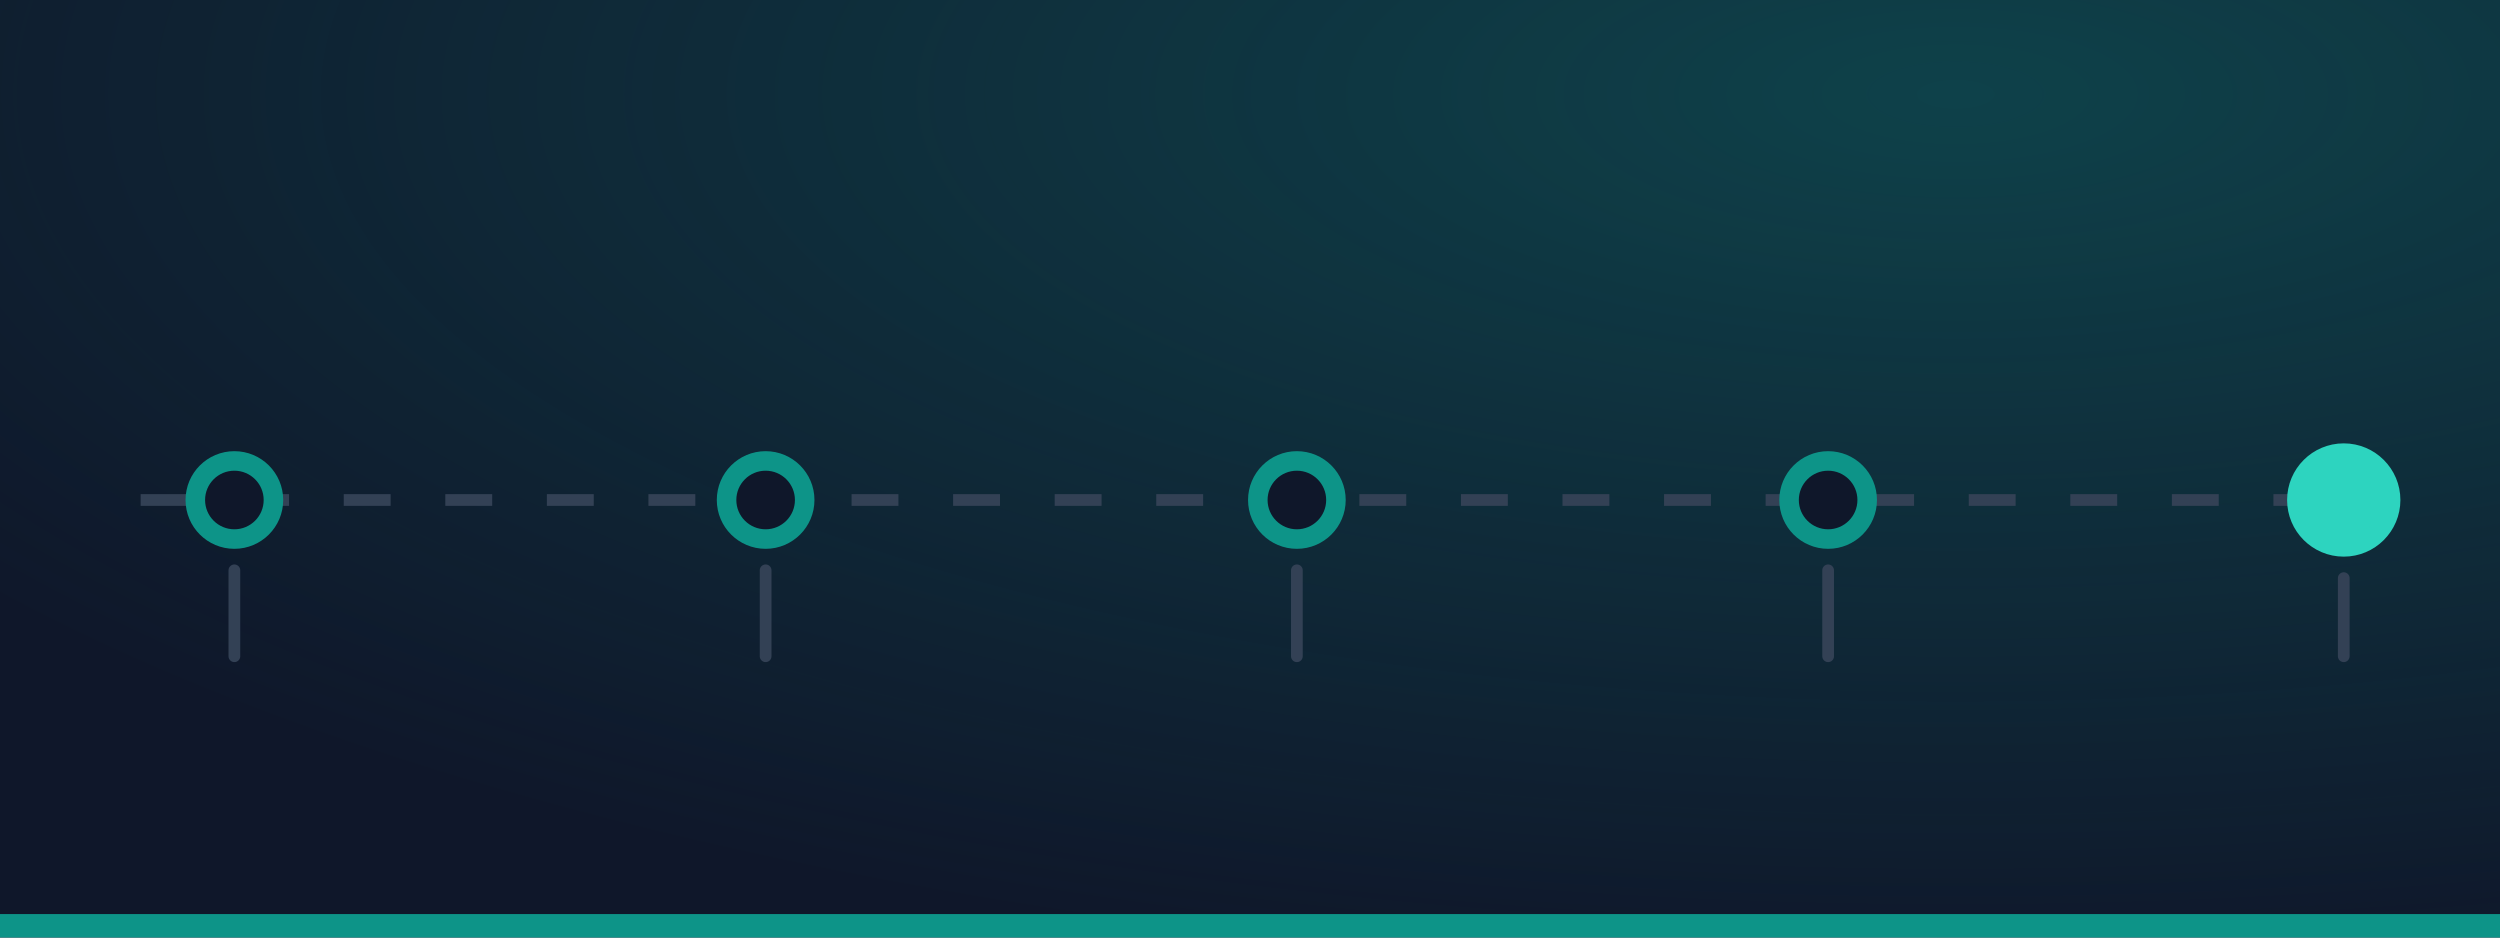
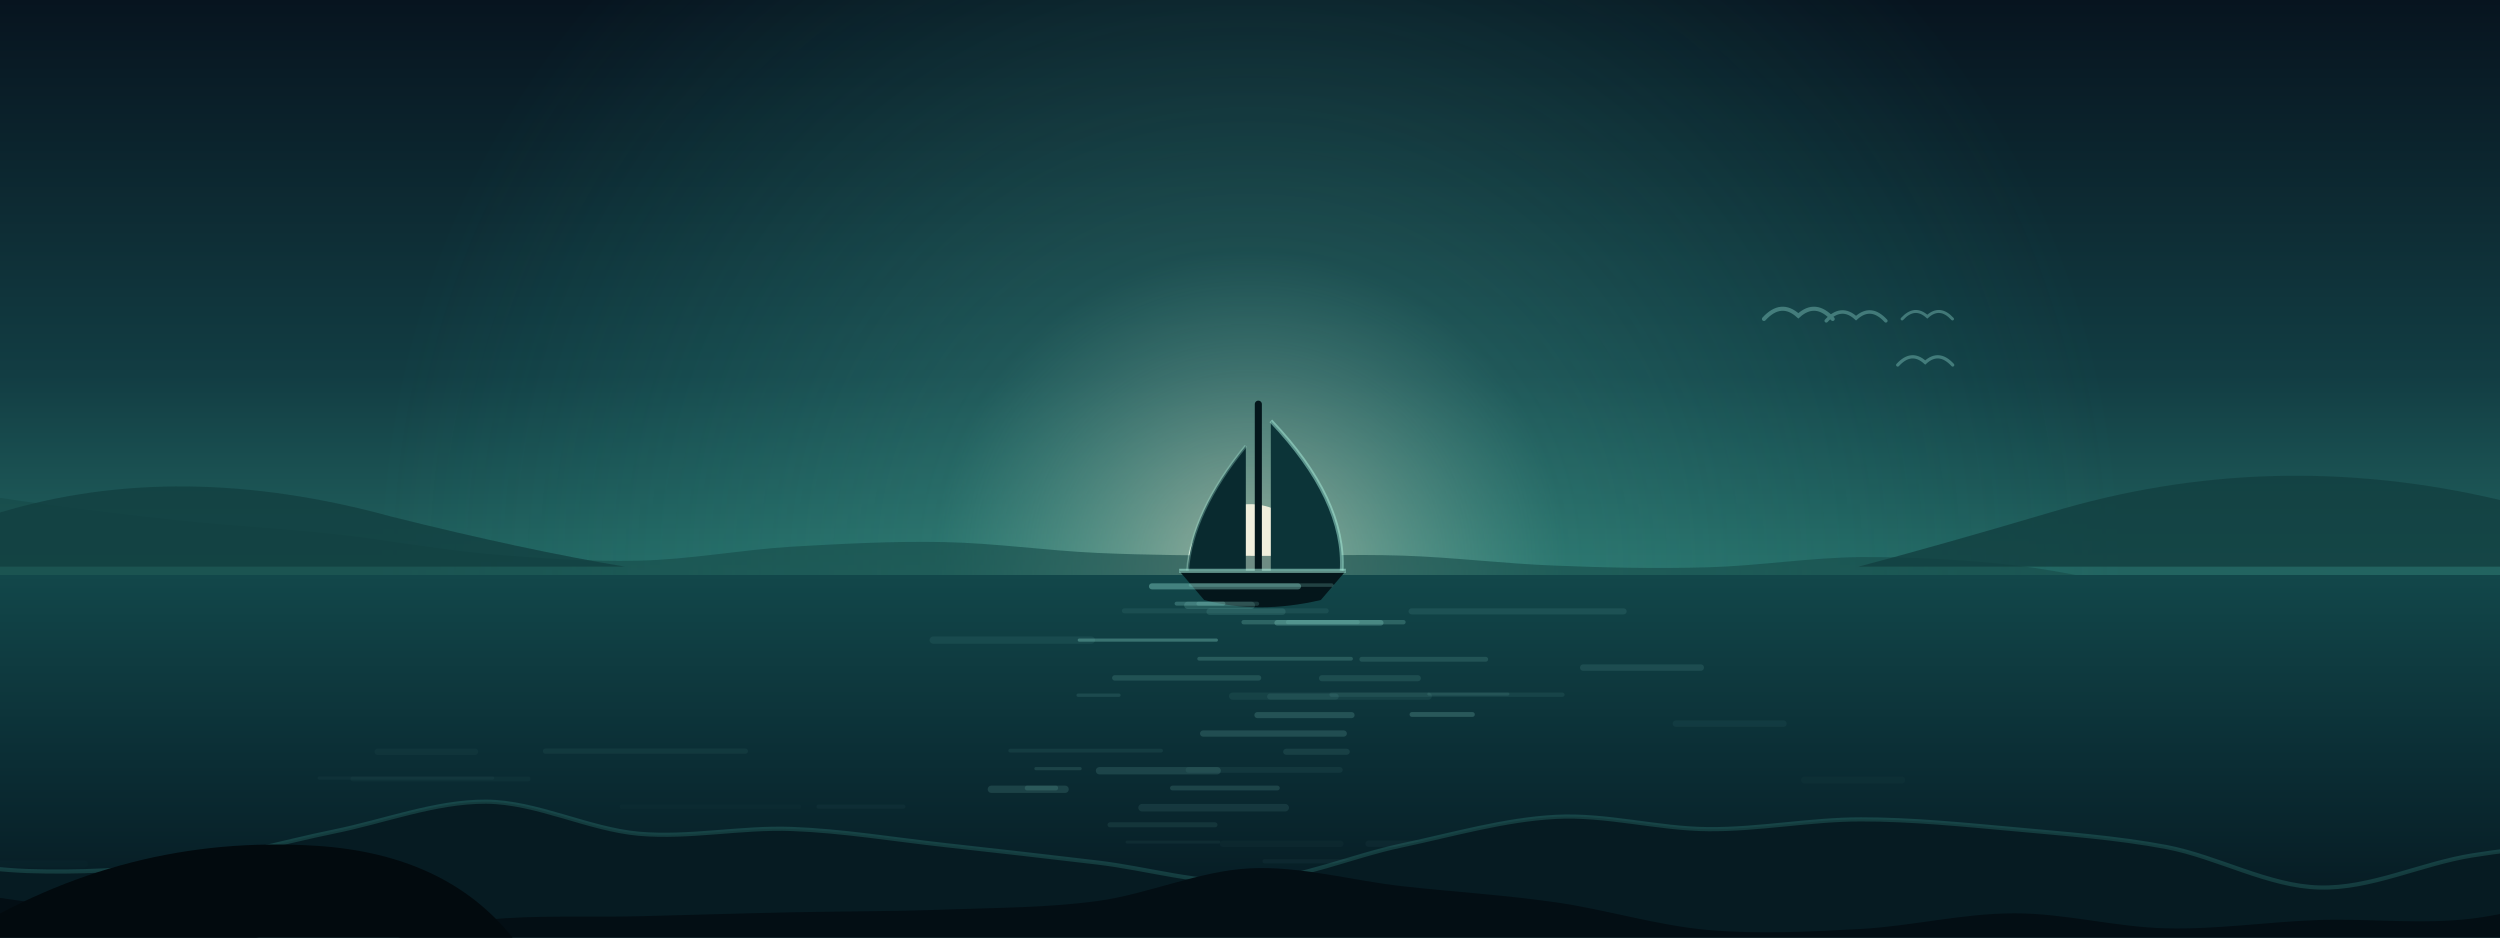
- <svg xmlns="http://www.w3.org/2000/svg" viewBox="0 0 320 120" width="320" height="120" preserveAspectRatio="xMidYMid slice">
+ <svg xmlns="http://www.w3.org/2000/svg" viewBox="0 0 1200 450" width="1200" height="450" preserveAspectRatio="xMidYMid slice">
  <defs>
-     <radialGradient id="g" cx="0.78" cy="0.1" r="0.95">
-       <stop offset="0" stop-color="#0D9488" stop-opacity="0.34" />
-       <stop offset="1" stop-color="#0D9488" stop-opacity="0" />
+     <linearGradient id="g1" x1="0" y1="0" x2="0" y2="450" gradientUnits="userSpaceOnUse">
+       <stop offset="0" stop-color="#07141F" />
+       <stop offset="0.4" stop-color="#123D43" />
+       <stop offset="0.74" stop-color="#2C7C72" />
+       <stop offset="1" stop-color="#8CD5BE" />
+     </linearGradient>
+     <radialGradient id="g2" cx="600" cy="272" r="420" gradientUnits="userSpaceOnUse">
+       <stop offset="0" stop-color="#FFF2D6" stop-opacity="0.55" />
+       <stop offset="0.36" stop-color="#5FD6BF" stop-opacity="0.18" />
+       <stop offset="1" stop-color="#2DD4BF" stop-opacity="0" />
    </radialGradient>
+     <linearGradient id="g3" x1="0" y1="276" x2="0" y2="450" gradientUnits="userSpaceOnUse">
+       <stop offset="0" stop-color="#12474A" />
+       <stop offset="0.5" stop-color="#0B2E35" />
+       <stop offset="1" stop-color="#05161E" />
+     </linearGradient>
  </defs>
-   <rect width="320" height="120" fill="#0F172A" />
-   <rect width="320" height="120" fill="url(#g)" />
-   <line x1="18" y1="64" x2="302" y2="64" stroke="#334155" stroke-width="1.5" stroke-dasharray="6 7" />
-   <circle cx="30" cy="64" r="5" fill="#0F172A" stroke="#0D9488" stroke-width="2.5" />
-   <line x1="30" y1="73" x2="30" y2="84" stroke="#334155" stroke-width="1.5" stroke-linecap="round" />
-   <circle cx="98" cy="64" r="5" fill="#0F172A" stroke="#0D9488" stroke-width="2.5" />
-   <line x1="98" y1="73" x2="98" y2="84" stroke="#334155" stroke-width="1.5" stroke-linecap="round" />
-   <circle cx="166" cy="64" r="5" fill="#0F172A" stroke="#0D9488" stroke-width="2.5" />
-   <line x1="166" y1="73" x2="166" y2="84" stroke="#334155" stroke-width="1.5" stroke-linecap="round" />
-   <circle cx="234" cy="64" r="5" fill="#0F172A" stroke="#0D9488" stroke-width="2.5" />
-   <line x1="234" y1="73" x2="234" y2="84" stroke="#334155" stroke-width="1.5" stroke-linecap="round" />
-   <circle cx="300" cy="64" r="6" fill="#2DD4BF" stroke="#2DD4BF" stroke-width="2.5" />
-   <line x1="300" y1="74" x2="300" y2="84" stroke="#334155" stroke-width="1.5" stroke-linecap="round" />
-   <rect y="117" width="320" height="3" fill="#0D9488" />
+   <rect width="1200" height="450" fill="url(#g1)" />
+   <rect width="1200" height="450" fill="url(#g2)" />
+   <circle cx="600" cy="272" r="30" fill="#FFF8E6" opacity="0.88" />
+   <path d="M-60 229.3C-47.8 231.3 -11.1 237.5 13.3 240.9C37.8 244.4 62.2 247.4 86.7 249.9C111.1 252.5 135.6 253.6 160 256.3C184.4 258.9 208.9 263.6 233.3 265.8C257.8 267.9 282.2 269.7 306.7 269.1C331.1 268.6 355.6 263.9 380 262.4C404.4 261 428.9 259.7 453.3 260.2C477.8 260.7 502.2 264.3 526.7 265.4C551.1 266.5 575.6 266.6 600 266.8C624.4 267 648.9 265.9 673.3 266.7C697.8 267.5 722.2 270.6 746.7 271.5C771.1 272.5 795.6 273 820 272.3C844.4 271.6 868.9 267.6 893.3 267.4C917.8 267.3 942.2 268.6 966.7 271.3C991.1 274.1 1015.6 280.4 1040 283.9C1064.4 287.4 1088.9 289.9 1113.3 292.5C1137.8 295 1162.2 296.6 1186.7 299.3C1211.1 302 1247.8 307.2 1260 308.8L1260 490L-60 490Z" fill="#154A48" opacity="0.6" />
+   <path d="M0 272L0 246Q86 220 188 248Q252 264 300 272Z" fill="#123F40" opacity="0.8" />
+   <path d="M1200 272L1200 240Q1090 214 984 246Q930 262 892 272Z" fill="#123F40" opacity="0.8" />
+   <rect x="0" y="276" width="1200" height="174" fill="url(#g3)" />
+   <g>
+     <path d="M604 194L604 274" stroke="#04161B" stroke-width="3.4" stroke-linecap="round" />
+     <path d="M610 202Q646 240 644 274L610 274Z" fill="#0C3438" />
+     <path d="M598 214Q572 246 570 274L598 274Z" fill="#092A2F" />
+     <path d="M610 202Q646 240 644 274" fill="none" stroke="#A8F0DE" stroke-width="1.8" opacity="0.5" />
+     <path d="M598 214Q572 246 570 274" fill="none" stroke="#A8F0DE" stroke-width="1.4" opacity="0.3" />
+     <path d="M566 274L646 274L634 288Q604 295 578 288Z" fill="#04161B" />
+     <path d="M566 274L646 274" stroke="#A8F0DE" stroke-width="2" opacity="0.55" />
+   </g>
+   <g fill="#9BEEDF">
+     <rect x="570.6" y="280" width="69.5" height="1.7" rx="0.9" opacity="0.2" />
+     <rect x="551.5" y="280" width="73" height="2.9" rx="1.4" opacity="0.358" />
+     <rect x="563.8" y="288.8" width="24.4" height="1.9" rx="1" opacity="0.232" />
+     <rect x="568.4" y="288.8" width="34" height="3.5" rx="1.7" opacity="0.154" />
+     <rect x="574.3" y="288.8" width="30.1" height="2" rx="1" opacity="0.16" />
+     <rect x="617.2" y="297.6" width="35.5" height="2" rx="1" opacity="0.13" />
+     <rect x="595.9" y="297.6" width="78.8" height="2.1" rx="1" opacity="0.207" />
+     <rect x="611.7" y="297.6" width="52.4" height="2.7" rx="1.4" opacity="0.253" />
+     <rect x="517.3" y="306.5" width="67.3" height="1.5" rx="0.7" opacity="0.3" />
+     <rect x="574.7" y="315.3" width="74.7" height="1.8" rx="0.9" opacity="0.181" />
+     <rect x="652.5" y="315.3" width="61.8" height="2.3" rx="1.1" opacity="0.135" />
+     <rect x="533.8" y="324.1" width="71.6" height="2.6" rx="1.3" opacity="0.138" />
+     <rect x="633.1" y="324.1" width="48.9" height="2.9" rx="1.4" opacity="0.112" />
+     <rect x="516.7" y="332.9" width="21.2" height="1.6" rx="0.8" opacity="0.109" />
+     <rect x="608.2" y="332.9" width="34.4" height="2.9" rx="1.5" opacity="0.078" />
+     <rect x="676.6" y="341.8" width="31.3" height="2.3" rx="1.1" opacity="0.192" />
+     <rect x="602.1" y="341.8" width="48.1" height="2.9" rx="1.4" opacity="0.162" />
+     <rect x="576" y="350.6" width="70.5" height="3" rx="1.5" opacity="0.149" />
+     <rect x="484" y="359.4" width="74.2" height="1.8" rx="0.9" opacity="0.069" />
+     <rect x="615.9" y="359.4" width="32" height="2.9" rx="1.5" opacity="0.09" />
+     <rect x="569.1" y="368.2" width="75.4" height="2.7" rx="1.4" opacity="0.059" />
+     <rect x="496.5" y="368.2" width="22.7" height="1.5" rx="0.7" opacity="0.119" />
+     <rect x="526" y="368.2" width="60" height="3.5" rx="1.7" opacity="0.125" />
+     <rect x="474.1" y="377.1" width="38.9" height="3.5" rx="1.7" opacity="0.127" />
+     <rect x="561.6" y="377.1" width="52.7" height="2.3" rx="1.2" opacity="0.131" />
+     <rect x="491.9" y="377.1" width="16" height="2.3" rx="1.1" opacity="0.126" />
+     <rect x="546.4" y="385.9" width="72.3" height="3.6" rx="1.8" opacity="0.092" />
+     <rect x="531.6" y="394.7" width="52.8" height="2.4" rx="1.2" opacity="0.082" />
+     <rect x="585.5" y="403.5" width="59.4" height="3.1" rx="1.6" opacity="0.025" />
+     <rect x="655.4" y="403.5" width="35.2" height="3" rx="1.5" opacity="0.032" />
+     <rect x="540.3" y="403.5" width="45.4" height="1.4" rx="0.7" opacity="0.047" />
+     <rect x="606" y="412.4" width="51.5" height="2" rx="1" opacity="0.039" />
+     <rect x="685.7" y="412.4" width="62.7" height="2.1" rx="1.1" opacity="0.032" />
+     <rect x="425.1" y="421.2" width="25.9" height="2.5" rx="1.3" opacity="0.019" />
+     <rect x="556.9" y="421.2" width="21.8" height="2.3" rx="1.1" opacity="0.016" />
+     <rect x="560.2" y="430" width="37.7" height="2.6" rx="1.3" opacity="0" />
+     <rect x="484.6" y="430" width="53.6" height="2.5" rx="1.2" opacity="0" />
+   </g>
+   <g fill="#9BEEDF">
+     <rect x="538.5" y="292" width="99.3" height="2.4" rx="1.2" opacity="0.073" />
+     <rect x="579.1" y="292" width="38" height="3.2" rx="1.6" opacity="0.109" />
+     <rect x="676.1" y="292" width="104.7" height="2.9" rx="1.5" opacity="0.09" />
+     <rect x="446.2" y="305.5" width="79.4" height="3.5" rx="1.8" opacity="0.07" />
+     <rect x="758.4" y="318.9" width="59.5" height="3.1" rx="1.5" opacity="0.104" />
+     <rect x="638.1" y="332.4" width="112.9" height="2.1" rx="1.1" opacity="0.071" />
+     <rect x="589.9" y="332.4" width="97.4" height="3.5" rx="1.8" opacity="0.065" />
+     <rect x="685.1" y="332.4" width="39.4" height="1.5" rx="0.8" opacity="0.096" />
+     <rect x="802.9" y="345.8" width="54.7" height="3.1" rx="1.5" opacity="0.046" />
+     <rect x="260.6" y="359.3" width="98.4" height="2.5" rx="1.2" opacity="0.051" />
+     <rect x="179.8" y="359.3" width="49.7" height="3.1" rx="1.5" opacity="0.035" />
+     <rect x="168.2" y="372.7" width="86.5" height="2.4" rx="1.2" opacity="0.031" />
+     <rect x="864.5" y="372.7" width="50" height="3.4" rx="1.7" opacity="0.023" />
+     <rect x="152.5" y="372.7" width="84.7" height="1.5" rx="0.7" opacity="0.039" />
+     <rect x="297.5" y="386.2" width="87" height="2.1" rx="1" opacity="0.018" />
+     <rect x="391.9" y="386.2" width="42.7" height="2" rx="1" opacity="0.034" />
+     <rect x="203.5" y="399.6" width="41.4" height="3.1" rx="1.6" opacity="0.021" />
+     <rect x="-48.2" y="413.1" width="90.4" height="3.3" rx="1.7" opacity="0.008" />
+     <rect x="348.1" y="413.1" width="48.2" height="3.3" rx="1.7" opacity="0.022" />
+     <rect x="346.9" y="413.1" width="80.1" height="1.9" rx="0.9" opacity="0.014" />
+     <rect x="1135.4" y="426.5" width="37.8" height="1.5" rx="0.8" opacity="0.012" />
+     <rect x="1003.2" y="440" width="67" height="2.8" rx="1.4" opacity="0" />
+     <rect x="77.5" y="440" width="76.3" height="2.7" rx="1.4" opacity="0" />
+     <rect x="405.7" y="440" width="36.3" height="2.2" rx="1.1" opacity="0" />
+   </g>
+   <g fill="none" stroke="#9AE6DA" stroke-width="1.3" stroke-linecap="round" opacity="0.35">
+     <path transform="translate(890.9 154) scale(1.3)" d="M-11 0q5.5 -6 11 -1q5.5 -5 11 1" />
+     <path transform="translate(925.1 153.1) scale(1.1)" d="M-11 0q5.5 -6 11 -1q5.5 -5 11 1" />
+     <path transform="translate(924.1 175.2) scale(1.2)" d="M-11 0q5.5 -6 11 -1q5.5 -5 11 1" />
+     <path transform="translate(863.2 153.1) scale(1.5)" d="M-11 0q5.5 -6 11 -1q5.5 -5 11 1" />
+   </g>
+   <path d="M-60 409.4C-47.8 410.9 -11.1 417.2 13.3 418.1C37.8 418.9 62.2 417.7 86.7 414.5C111.1 411.4 135.6 404.2 160 399.2C184.4 394.3 208.9 384.7 233.3 384.8C257.8 385 282.2 398 306.7 400.2C331.1 402.3 355.6 397 380 397.9C404.4 398.8 428.9 402.9 453.3 405.6C477.8 408.3 502.2 411.1 526.7 414C551.1 416.9 575.6 424.5 600 423.1C624.4 421.7 648.9 410.8 673.3 405.7C697.8 400.5 722.2 393.4 746.7 392.1C771.1 390.8 795.6 397.8 820 398C844.4 398.2 868.9 393.3 893.3 393.3C917.8 393.3 942.2 395.8 966.7 398C991.1 400.3 1015.6 402 1040 406.6C1064.4 411.3 1088.9 425.4 1113.3 426C1137.8 426.7 1162.2 414.5 1186.7 410.6C1211.1 406.6 1247.8 403.8 1260 402.4L1260 490L-60 490Z" fill="#061B22" />
+   <path d="M-60 409.4C-47.8 410.9 -11.1 417.2 13.3 418.1C37.8 418.9 62.2 417.7 86.7 414.5C111.1 411.4 135.6 404.2 160 399.2C184.4 394.3 208.9 384.7 233.3 384.8C257.8 385 282.2 398 306.7 400.2C331.1 402.3 355.6 397 380 397.9C404.4 398.8 428.9 402.9 453.3 405.6C477.8 408.3 502.2 411.1 526.7 414C551.1 416.9 575.6 424.5 600 423.1C624.4 421.7 648.9 410.8 673.3 405.7C697.8 400.5 722.2 393.4 746.7 392.1C771.1 390.8 795.6 397.8 820 398C844.4 398.2 868.9 393.3 893.3 393.3C917.8 393.3 942.2 395.8 966.7 398C991.1 400.3 1015.6 402 1040 406.6C1064.4 411.3 1088.9 425.4 1113.3 426C1137.8 426.7 1162.2 414.5 1186.7 410.6C1211.1 406.6 1247.8 403.8 1260 402.4" fill="none" stroke="#5EEAD4" stroke-width="2" opacity="0.16" />
+   <path d="M-60 422C-47.8 423.8 -11.1 429.5 13.3 432.9C37.8 436.3 62.2 438.9 86.7 442.5C111.1 446.1 135.6 454.5 160 454.3C184.4 454.2 208.9 443.9 233.3 441.5C257.8 439.1 282.2 440.4 306.7 439.8C331.1 439.2 355.6 438.4 380 437.9C404.4 437.4 428.9 437.5 453.3 436.6C477.8 435.7 502.2 435.8 526.7 432.5C551.1 429.2 575.6 418 600 416.8C624.4 415.6 648.9 422.7 673.3 425.4C697.8 428.1 722.2 429.6 746.7 433.1C771.1 436.6 795.6 444.3 820 446.4C844.4 448.5 868.9 447.2 893.3 445.9C917.8 444.5 942.2 438.4 966.7 438.4C991.1 438.3 1015.6 445.1 1040 445.6C1064.4 446.2 1088.9 442.4 1113.3 441.6C1137.8 440.8 1162.2 443.9 1186.7 440.9C1211.1 437.9 1247.8 426.5 1260 423.6L1260 490L-60 490Z" fill="#030E14" />
+   <path d="M-20 450Q60 400 152 406Q214 410 246 450Z" fill="#020A0E" />
</svg>
